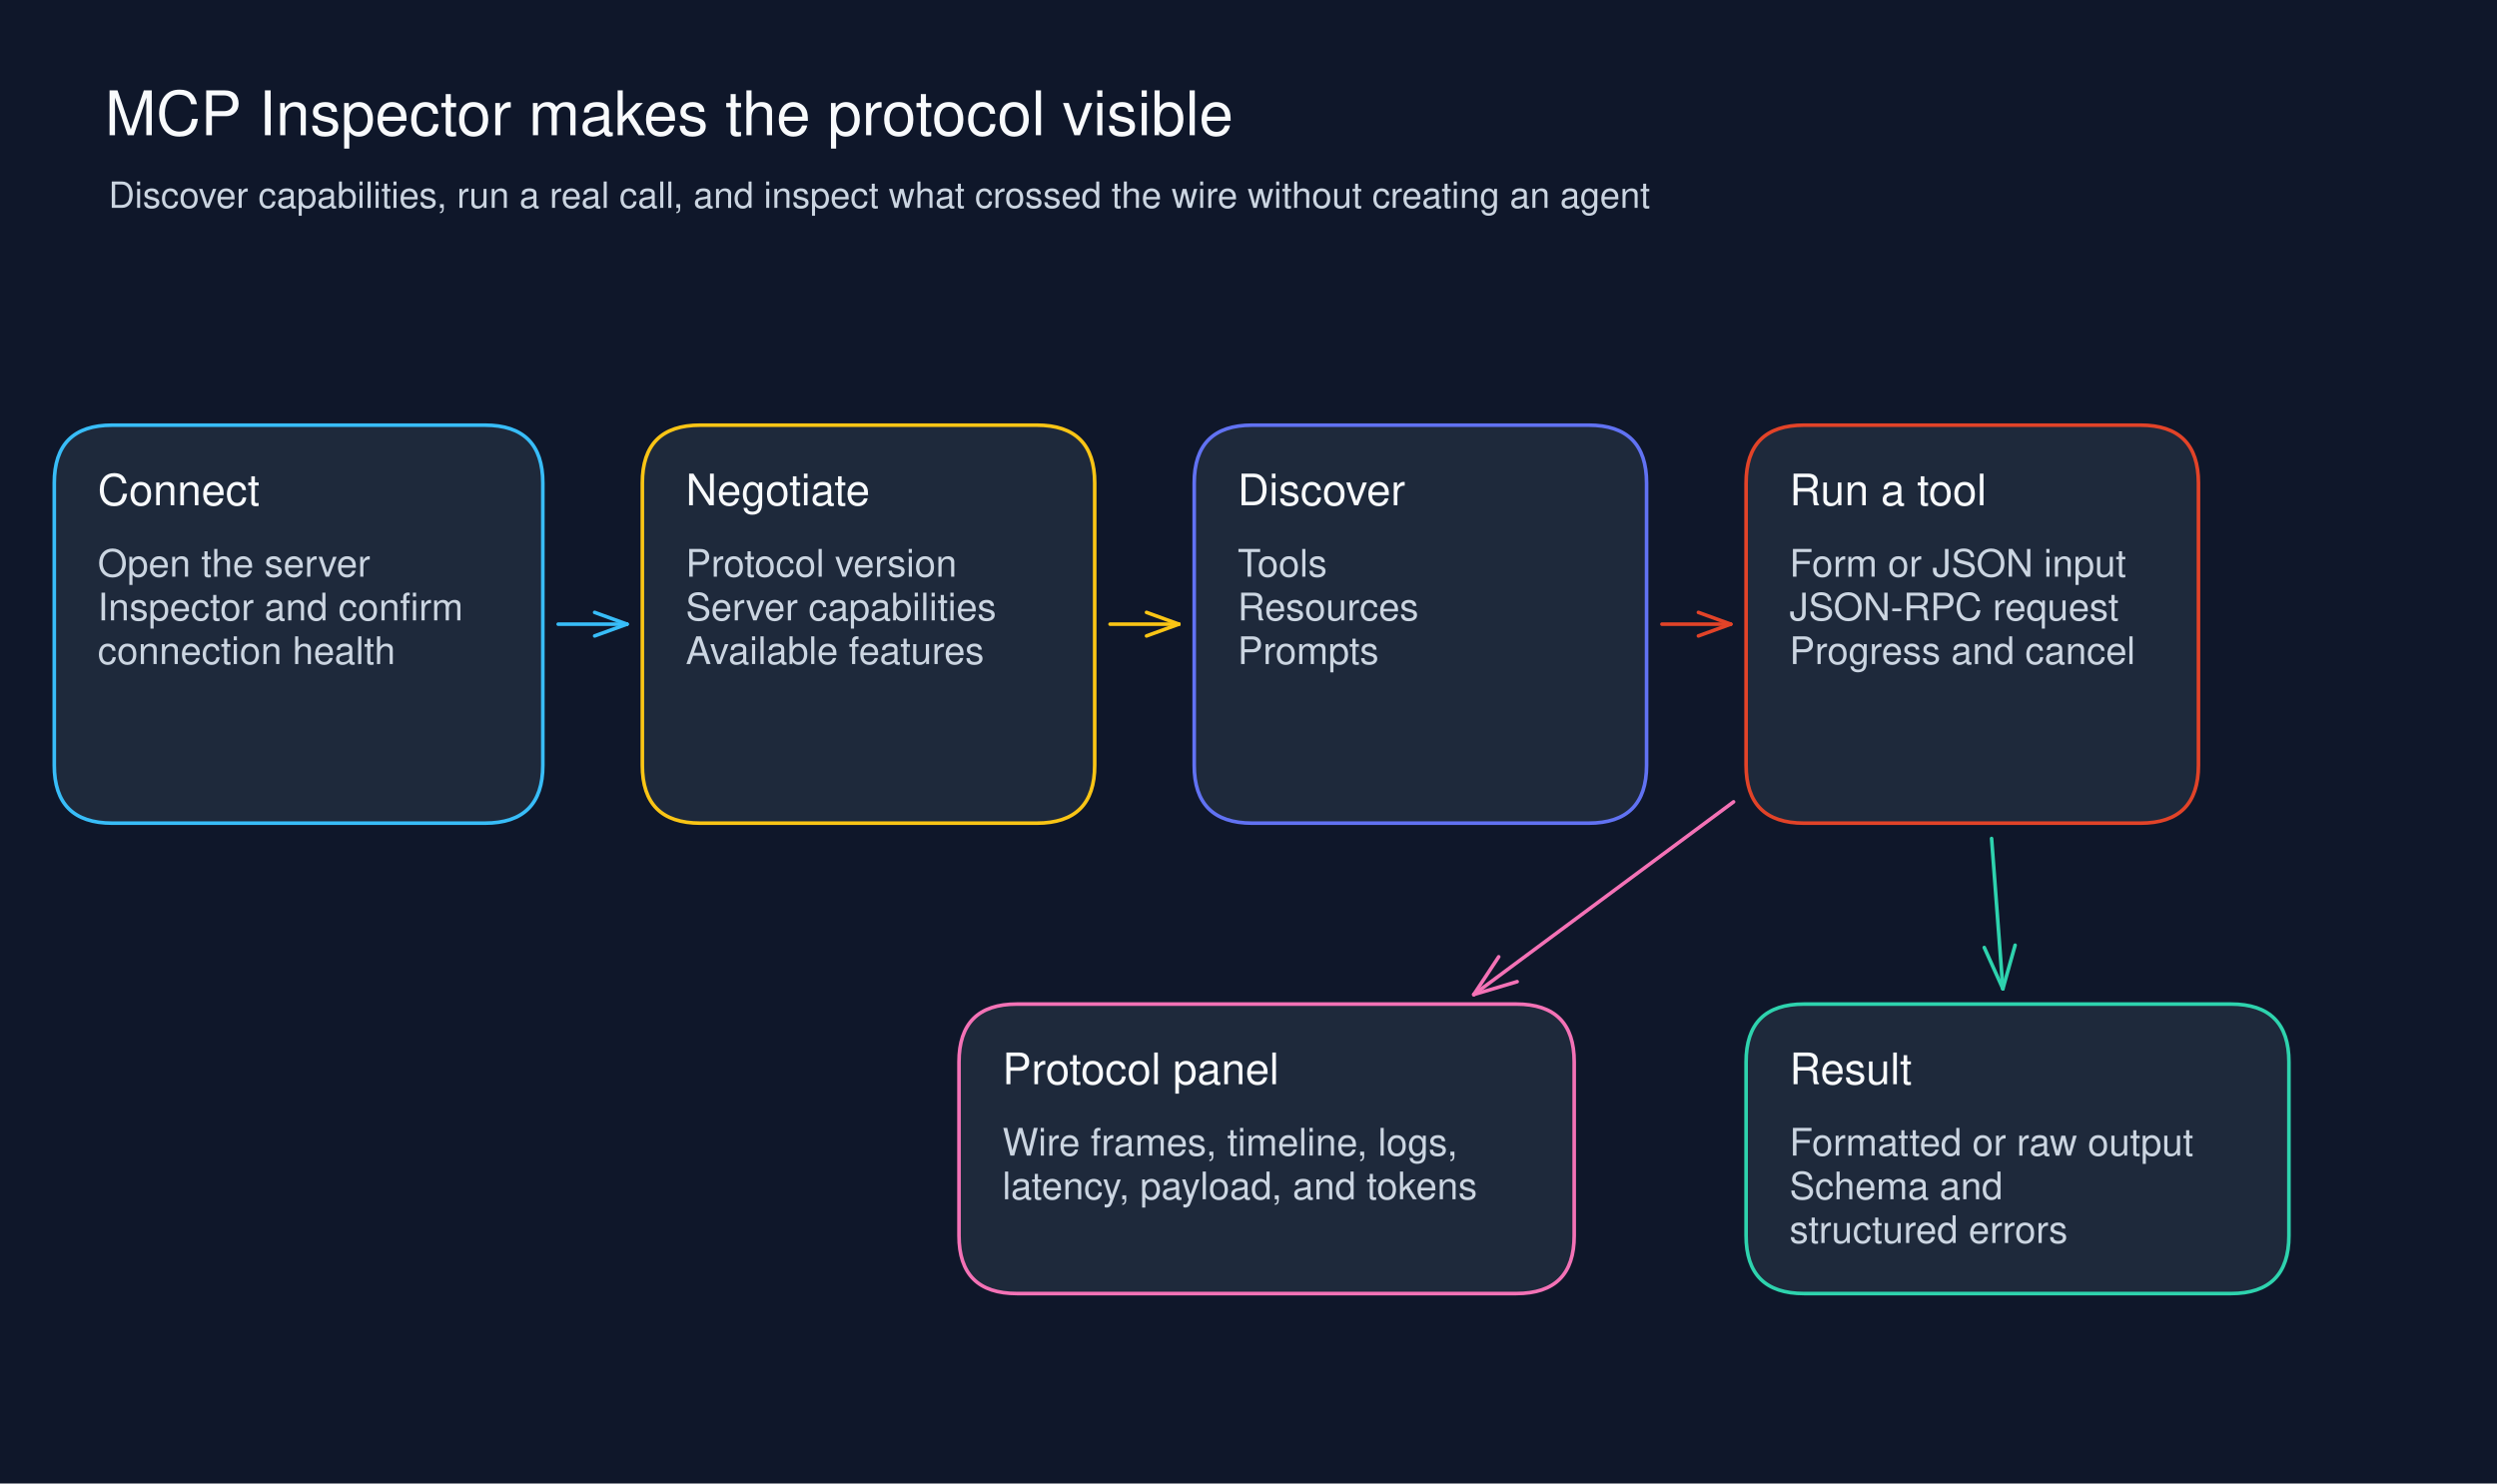
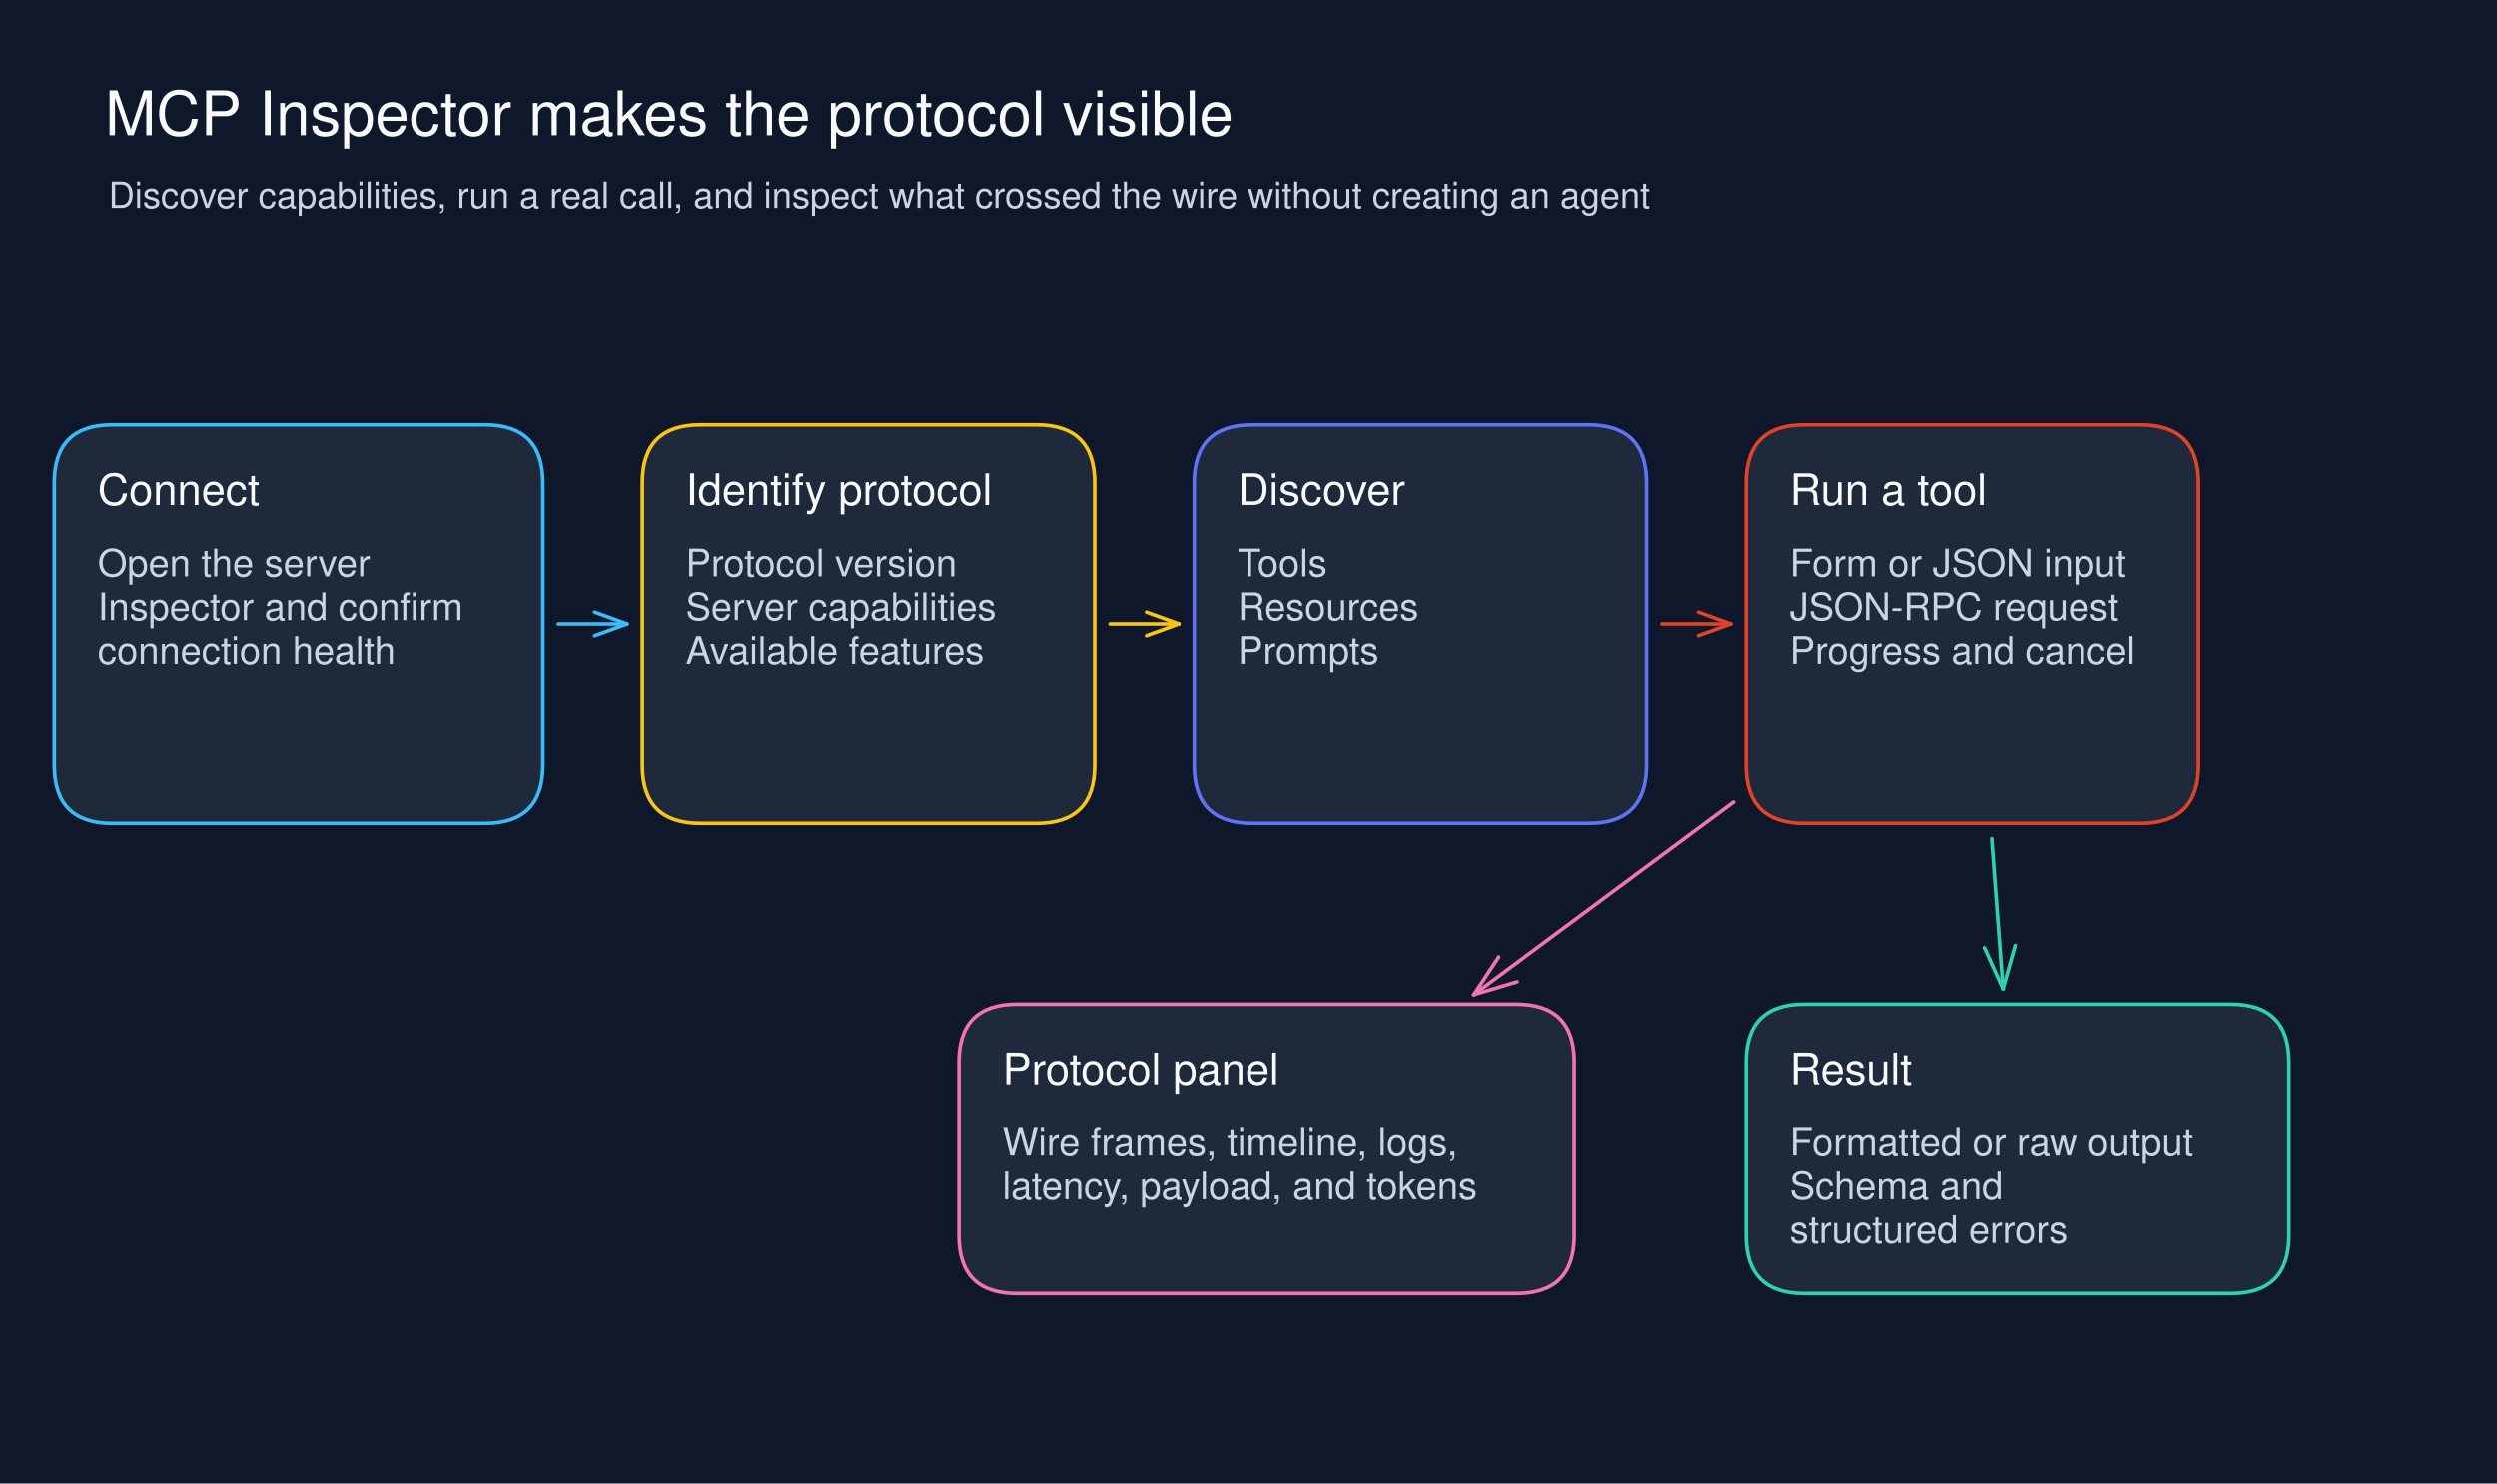
<svg xmlns="http://www.w3.org/2000/svg" version="1.1" viewBox="0 0 1380 820" width="1380" height="820">
  <defs>
    <style class="style-fonts">
      </style>
  </defs>
  <rect x="0" y="0" width="1380" height="820" fill="#0f172a" />
  <g stroke-linecap="round" transform="translate(10 10) rotate(0 680 400)">
-     <path d="M32 0 C378.51 0, 725.01 0, 1328 0 C1349.33 0, 1360 10.67, 1360 32 C1360 275.92, 1360 519.85, 1360 768 C1360 789.33, 1349.33 800, 1328 800 C996.78 800, 665.55 800, 32 800 C10.67 800, 0 789.33, 0 768 C0 566.23, 0 364.45, 0 32 C0 10.67, 10.67 0, 32 0" stroke="none" stroke-width="0" fill="#0f172a" />
-     <path d="M32 0 C352.24 0, 672.47 0, 1328 0 M32 0 C307.37 0, 582.73 0, 1328 0 M1328 0 C1349.33 0, 1360 10.67, 1360 32 M1328 0 C1349.33 0, 1360 10.67, 1360 32 M1360 32 C1360 324.85, 1360 617.71, 1360 768 M1360 32 C1360 228.84, 1360 425.67, 1360 768 M1360 768 C1360 789.33, 1349.33 800, 1328 800 M1360 768 C1360 789.33, 1349.33 800, 1328 800 M1328 800 C988.08 800, 648.15 800, 32 800 M1328 800 C889.99 800, 451.98 800, 32 800 M32 800 C10.67 800, 0 789.33, 0 768 M32 800 C10.67 800, 0 789.33, 0 768 M0 768 C0 568.19, 0 368.38, 0 32 M0 768 C0 536.7, 0 305.4, 0 32 M0 32 C0 10.67, 10.67 0, 32 0 M0 32 C0 10.67, 10.67 0, 32 0" stroke="#0f172a" stroke-width="1" fill="none" />
+     <path d="M32 0 C504.58 0, 977.16 0, 1328 0 C1349.33 0, 1360 10.67, 1360 32 C1360 183.38, 1360 334.77, 1360 768 C1360 789.33, 1349.33 800, 1328 800 C1028.11 800, 728.23 800, 32 800 C10.67 800, 0 789.33, 0 768 C0 476.18, 0 184.36, 0 32 C0 10.67, 10.67 0, 32 0" stroke="none" stroke-width="0" fill="#0f172a" />
+     <path d="M32 0 C507.02 0, 982.04 0, 1328 0 M32 0 C433.14 0, 834.27 0, 1328 0 M1328 0 C1349.33 0, 1360 10.67, 1360 32 M1328 0 C1349.33 0, 1360 10.67, 1360 32 M1360 32 C1360 290.93, 1360 549.86, 1360 768 M1360 32 C1360 241.99, 1360 451.99, 1360 768 M1360 768 C1360 789.33, 1349.33 800, 1328 800 M1360 768 C1360 789.33, 1349.33 800, 1328 800 M1328 800 C1046.11 800, 764.23 800, 32 800 M1328 800 C884.84 800, 441.68 800, 32 800 M32 800 C10.67 800, 0 789.33, 0 768 M32 800 C10.67 800, 0 789.33, 0 768 M0 768 C0 587.73, 0 407.45, 0 32 M0 768 C0 581.68, 0 395.35, 0 32 M0 32 C0 10.67, 10.67 0, 32 0 M0 32 C0 10.67, 10.67 0, 32 0" stroke="#0f172a" stroke-width="1" fill="none" />
  </g>
  <g stroke-linecap="round" transform="translate(30 235) rotate(0 135 110)">
-     <path d="M32 0 C113.02 0, 194.04 0, 238 0 C259.33 0, 270 10.67, 270 32 C270 77.57, 270 123.14, 270 188 C270 209.33, 259.33 220, 238 220 C194.78 220, 151.56 220, 32 220 C10.67 220, 0 209.33, 0 188 C0 127.37, 0 66.74, 0 32 C0 10.67, 10.67 0, 32 0" stroke="none" stroke-width="0" fill="#1e293b" />
-     <path d="M32 0 C98.49 0, 164.98 0, 238 0 M32 0 C94.37 0, 156.75 0, 238 0 M238 0 C259.33 0, 270 10.67, 270 32 M238 0 C259.33 0, 270 10.67, 270 32 M270 32 C270 94.19, 270 156.39, 270 188 M270 32 C270 78.94, 270 125.89, 270 188 M270 188 C270 209.33, 259.33 220, 238 220 M270 188 C270 209.33, 259.33 220, 238 220 M238 220 C195.36 220, 152.72 220, 32 220 M238 220 C193.32 220, 148.65 220, 32 220 M32 220 C10.67 220, 0 209.33, 0 188 M32 220 C10.67 220, 0 209.33, 0 188 M0 188 C0 127.9, 0 67.79, 0 32 M0 188 C0 152.38, 0 116.75, 0 32 M0 32 C0 10.67, 10.67 0, 32 0 M0 32 C0 10.67, 10.67 0, 32 0" stroke="#38bdf8" stroke-width="2" fill="none" />
+     <path d="M32 0 C73.49 0, 114.98 0, 238 0 C259.33 0, 270 10.67, 270 32 C270 71.6, 270 111.2, 270 188 C270 209.33, 259.33 220, 238 220 C191.15 220, 144.29 220, 32 220 C10.67 220, 0 209.33, 0 188 C0 135.08, 0 82.16, 0 32 C0 10.67, 10.67 0, 32 0" stroke="none" stroke-width="0" fill="#1e293b" />
+     <path d="M32 0 C81.83 0, 131.66 0, 238 0 M32 0 C112.97 0, 193.94 0, 238 0 M238 0 C259.33 0, 270 10.67, 270 32 M238 0 C259.33 0, 270 10.67, 270 32 M270 32 C270 92.85, 270 153.71, 270 188 M270 32 C270 83.07, 270 134.13, 270 188 M270 188 C270 209.33, 259.33 220, 238 220 M270 188 C270 209.33, 259.33 220, 238 220 M238 220 C164.48 220, 90.97 220, 32 220 M238 220 C158.03 220, 78.05 220, 32 220 M32 220 C10.67 220, 0 209.33, 0 188 M32 220 C10.67 220, 0 209.33, 0 188 M0 188 C0 141.75, 0 95.5, 0 32 M0 188 C0 141.57, 0 95.13, 0 32 M0 32 C0 10.67, 10.67 0, 32 0 M0 32 C0 10.67, 10.67 0, 32 0" stroke="#38bdf8" stroke-width="2" fill="none" />
  </g>
  <g stroke-linecap="round" transform="translate(355 235) rotate(0 125 110)">
-     <path d="M32 0 C102.68 0, 173.36 0, 218 0 C239.33 0, 250 10.67, 250 32 C250 67.72, 250 103.43, 250 188 C250 209.33, 239.33 220, 218 220 C157.06 220, 96.12 220, 32 220 C10.67 220, 0 209.33, 0 188 C0 154.53, 0 121.07, 0 32 C0 10.67, 10.67 0, 32 0" stroke="none" stroke-width="0" fill="#1e293b" />
-     <path d="M32 0 C88.94 0, 145.89 0, 218 0 M32 0 C72.35 0, 112.69 0, 218 0 M218 0 C239.33 0, 250 10.67, 250 32 M218 0 C239.33 0, 250 10.67, 250 32 M250 32 C250 81.97, 250 131.95, 250 188 M250 32 C250 74.78, 250 117.56, 250 188 M250 188 C250 209.33, 239.33 220, 218 220 M250 188 C250 209.33, 239.33 220, 218 220 M218 220 C169.9 220, 121.8 220, 32 220 M218 220 C156.21 220, 94.42 220, 32 220 M32 220 C10.67 220, 0 209.33, 0 188 M32 220 C10.67 220, 0 209.33, 0 188 M0 188 C0 145.63, 0 103.26, 0 32 M0 188 C0 129.4, 0 70.8, 0 32 M0 32 C0 10.67, 10.67 0, 32 0 M0 32 C0 10.67, 10.67 0, 32 0" stroke="#fac515" stroke-width="2" fill="none" />
+     <path d="M32 0 C93.2 0, 154.39 0, 218 0 C239.33 0, 250 10.67, 250 32 C250 83.69, 250 135.37, 250 188 C250 209.33, 239.33 220, 218 220 C160.59 220, 103.17 220, 32 220 C10.67 220, 0 209.33, 0 188 C0 148.84, 0 109.69, 0 32 C0 10.67, 10.67 0, 32 0" stroke="none" stroke-width="0" fill="#1e293b" />
+     <path d="M32 0 C93.06 0, 154.12 0, 218 0 M32 0 C71.76 0, 111.52 0, 218 0 M218 0 C239.33 0, 250 10.67, 250 32 M218 0 C239.33 0, 250 10.67, 250 32 M250 32 C250 86.94, 250 141.88, 250 188 M250 32 C250 71.29, 250 110.59, 250 188 M250 188 C250 209.33, 239.33 220, 218 220 M250 188 C250 209.33, 239.33 220, 218 220 M218 220 C156.89 220, 95.78 220, 32 220 M218 220 C178.2 220, 138.41 220, 32 220 M32 220 C10.67 220, 0 209.33, 0 188 M32 220 C10.67 220, 0 209.33, 0 188 M0 188 C0 127.72, 0 67.43, 0 32 M0 188 C0 146.88, 0 105.76, 0 32 M0 32 C0 10.67, 10.67 0, 32 0 M0 32 C0 10.67, 10.67 0, 32 0" stroke="#fac515" stroke-width="2" fill="none" />
  </g>
  <g stroke-linecap="round" transform="translate(660 235) rotate(0 125 110)">
-     <path d="M32 0 C89.99 0, 147.98 0, 218 0 C239.33 0, 250 10.67, 250 32 C250 84.45, 250 136.89, 250 188 C250 209.33, 239.33 220, 218 220 C167.54 220, 117.08 220, 32 220 C10.67 220, 0 209.33, 0 188 C0 146.12, 0 104.24, 0 32 C0 10.67, 10.67 0, 32 0" stroke="none" stroke-width="0" fill="#1e293b" />
-     <path d="M32 0 C98.09 0, 164.18 0, 218 0 M32 0 C90.38 0, 148.75 0, 218 0 M218 0 C239.33 0, 250 10.67, 250 32 M218 0 C239.33 0, 250 10.67, 250 32 M250 32 C250 91.13, 250 150.27, 250 188 M250 32 C250 81.08, 250 130.17, 250 188 M250 188 C250 209.33, 239.33 220, 218 220 M250 188 C250 209.33, 239.33 220, 218 220 M218 220 C152.92 220, 87.85 220, 32 220 M218 220 C156.03 220, 94.05 220, 32 220 M32 220 C10.67 220, 0 209.33, 0 188 M32 220 C10.67 220, 0 209.33, 0 188 M0 188 C0 143.65, 0 99.29, 0 32 M0 188 C0 128.85, 0 69.71, 0 32 M0 32 C0 10.67, 10.67 0, 32 0 M0 32 C0 10.67, 10.67 0, 32 0" stroke="#6172f3" stroke-width="2" fill="none" />
+     <path d="M32 0 C77.53 0, 123.05 0, 218 0 C239.33 0, 250 10.67, 250 32 C250 90.28, 250 148.55, 250 188 C250 209.33, 239.33 220, 218 220 C147.91 220, 77.83 220, 32 220 C10.67 220, 0 209.33, 0 188 C0 134.85, 0 81.71, 0 32 C0 10.67, 10.67 0, 32 0" stroke="none" stroke-width="0" fill="#1e293b" />
+     <path d="M32 0 C74.53 0, 117.05 0, 218 0 M32 0 C76.44 0, 120.87 0, 218 0 M218 0 C239.33 0, 250 10.67, 250 32 M218 0 C239.33 0, 250 10.67, 250 32 M250 32 C250 87.47, 250 142.94, 250 188 M250 32 C250 76.91, 250 121.81, 250 188 M250 188 C250 209.33, 239.33 220, 218 220 M250 188 C250 209.33, 239.33 220, 218 220 M218 220 C146.27 220, 74.54 220, 32 220 M218 220 C170.13 220, 122.26 220, 32 220 M32 220 C10.67 220, 0 209.33, 0 188 M32 220 C10.67 220, 0 209.33, 0 188 M0 188 C0 143.08, 0 98.17, 0 32 M0 188 C0 154.14, 0 120.27, 0 32 M0 32 C0 10.67, 10.67 0, 32 0 M0 32 C0 10.67, 10.67 0, 32 0" stroke="#6172f3" stroke-width="2" fill="none" />
  </g>
  <g stroke-linecap="round" transform="translate(965 235) rotate(0 125 110)">
-     <path d="M32 0 C89.79 0, 147.58 0, 218 0 C239.33 0, 250 10.67, 250 32 C250 94.06, 250 156.12, 250 188 C250 209.33, 239.33 220, 218 220 C180.51 220, 143.03 220, 32 220 C10.67 220, 0 209.33, 0 188 C0 154.18, 0 120.36, 0 32 C0 10.67, 10.67 0, 32 0" stroke="none" stroke-width="0" fill="#1e293b" />
-     <path d="M32 0 C91.26 0, 150.53 0, 218 0 M32 0 C101.78 0, 171.55 0, 218 0 M218 0 C239.33 0, 250 10.67, 250 32 M218 0 C239.33 0, 250 10.67, 250 32 M250 32 C250 67.58, 250 103.15, 250 188 M250 32 C250 76.21, 250 120.42, 250 188 M250 188 C250 209.33, 239.33 220, 218 220 M250 188 C250 209.33, 239.33 220, 218 220 M218 220 C163.54 220, 109.07 220, 32 220 M218 220 C143.83 220, 69.66 220, 32 220 M32 220 C10.67 220, 0 209.33, 0 188 M32 220 C10.67 220, 0 209.33, 0 188 M0 188 C0 131.66, 0 75.32, 0 32 M0 188 C0 129.88, 0 71.76, 0 32 M0 32 C0 10.67, 10.67 0, 32 0 M0 32 C0 10.67, 10.67 0, 32 0" stroke="#e24328" stroke-width="2" fill="none" />
+     <path d="M32 0 C96.95 0, 161.91 0, 218 0 C239.33 0, 250 10.67, 250 32 C250 74.4, 250 116.8, 250 188 C250 209.33, 239.33 220, 218 220 C150.23 220, 82.47 220, 32 220 C10.67 220, 0 209.33, 0 188 C0 127.83, 0 67.67, 0 32 C0 10.67, 10.67 0, 32 0" stroke="none" stroke-width="0" fill="#1e293b" />
+     <path d="M32 0 C103.69 0, 175.38 0, 218 0 M32 0 C102.11 0, 172.22 0, 218 0 M218 0 C239.33 0, 250 10.67, 250 32 M218 0 C239.33 0, 250 10.67, 250 32 M250 32 C250 86.38, 250 140.76, 250 188 M250 32 C250 90.09, 250 148.19, 250 188 M250 188 C250 209.33, 239.33 220, 218 220 M250 188 C250 209.33, 239.33 220, 218 220 M218 220 C147.45 220, 76.9 220, 32 220 M218 220 C179.96 220, 141.93 220, 32 220 M32 220 C10.67 220, 0 209.33, 0 188 M32 220 C10.67 220, 0 209.33, 0 188 M0 188 C0 136.64, 0 85.28, 0 32 M0 188 C0 133.14, 0 78.27, 0 32 M0 32 C0 10.67, 10.67 0, 32 0 M0 32 C0 10.67, 10.67 0, 32 0" stroke="#e24328" stroke-width="2" fill="none" />
  </g>
  <g stroke-linecap="round" transform="translate(965 555) rotate(0 150 80)">
-     <path d="M32 0 C100.25 0, 168.51 0, 268 0 C289.33 0, 300 10.67, 300 32 C300 58.09, 300 84.18, 300 128 C300 149.33, 289.33 160, 268 160 C215.87 160, 163.75 160, 32 160 C10.67 160, 0 149.33, 0 128 C0 90.1, 0 52.2, 0 32 C0 10.67, 10.67 0, 32 0" stroke="none" stroke-width="0" fill="#1e293b" />
-     <path d="M32 0 C82.23 0, 132.47 0, 268 0 M32 0 C97.09 0, 162.19 0, 268 0 M268 0 C289.33 0, 300 10.67, 300 32 M268 0 C289.33 0, 300 10.67, 300 32 M300 32 C300 59.29, 300 86.58, 300 128 M300 32 C300 63.63, 300 95.26, 300 128 M300 128 C300 149.33, 289.33 160, 268 160 M300 128 C300 149.33, 289.33 160, 268 160 M268 160 C175.51 160, 83.01 160, 32 160 M268 160 C206.85 160, 145.69 160, 32 160 M32 160 C10.67 160, 0 149.33, 0 128 M32 160 C10.67 160, 0 149.33, 0 128 M0 128 C0 108.49, 0 88.97, 0 32 M0 128 C0 100.69, 0 73.38, 0 32 M0 32 C0 10.67, 10.67 0, 32 0 M0 32 C0 10.67, 10.67 0, 32 0" stroke="#2ed3ae" stroke-width="2" fill="none" />
+     <path d="M32 0 C90.99 0, 149.98 0, 268 0 C289.33 0, 300 10.67, 300 32 C300 58.33, 300 84.66, 300 128 C300 149.33, 289.33 160, 268 160 C188.85 160, 109.71 160, 32 160 C10.67 160, 0 149.33, 0 128 C0 94.97, 0 61.93, 0 32 C0 10.67, 10.67 0, 32 0" stroke="none" stroke-width="0" fill="#1e293b" />
+     <path d="M32 0 C110.58 0, 189.16 0, 268 0 M32 0 C84.12 0, 136.25 0, 268 0 M268 0 C289.33 0, 300 10.67, 300 32 M268 0 C289.33 0, 300 10.67, 300 32 M300 32 C300 66.36, 300 100.72, 300 128 M300 32 C300 56.07, 300 80.15, 300 128 M300 128 C300 149.33, 289.33 160, 268 160 M300 128 C300 149.33, 289.33 160, 268 160 M268 160 C193.65 160, 119.3 160, 32 160 M268 160 C188.19 160, 108.37 160, 32 160 M32 160 C10.67 160, 0 149.33, 0 128 M32 160 C10.67 160, 0 149.33, 0 128 M0 128 C0 97.92, 0 67.84, 0 32 M0 128 C0 91.96, 0 55.93, 0 32 M0 32 C0 10.67, 10.67 0, 32 0 M0 32 C0 10.67, 10.67 0, 32 0" stroke="#2ed3ae" stroke-width="2" fill="none" />
  </g>
  <g stroke-linecap="round" transform="translate(530 555) rotate(0 170 80)">
-     <path d="M32 0 C118.12 0, 204.24 0, 308 0 C329.33 0, 340 10.67, 340 32 C340 57.42, 340 82.84, 340 128 C340 149.33, 329.33 160, 308 160 C220.43 160, 132.86 160, 32 160 C10.67 160, 0 149.33, 0 128 C0 104.89, 0 81.79, 0 32 C0 10.67, 10.67 0, 32 0" stroke="none" stroke-width="0" fill="#1e293b" />
-     <path d="M32 0 C123.41 0, 214.82 0, 308 0 M32 0 C132.18 0, 232.36 0, 308 0 M308 0 C329.33 0, 340 10.67, 340 32 M308 0 C329.33 0, 340 10.67, 340 32 M340 32 C340 52.89, 340 73.78, 340 128 M340 32 C340 55.75, 340 79.5, 340 128 M340 128 C340 149.33, 329.33 160, 308 160 M340 128 C340 149.33, 329.33 160, 308 160 M308 160 C240.16 160, 172.32 160, 32 160 M308 160 C230.05 160, 152.1 160, 32 160 M32 160 C10.67 160, 0 149.33, 0 128 M32 160 C10.67 160, 0 149.33, 0 128 M0 128 C0 104.99, 0 81.97, 0 32 M0 128 C0 103.26, 0 78.52, 0 32 M0 32 C0 10.67, 10.67 0, 32 0 M0 32 C0 10.67, 10.67 0, 32 0" stroke="#f472b6" stroke-width="2" fill="none" />
+     <path d="M32 0 C99.89 0, 167.79 0, 308 0 C329.33 0, 340 10.67, 340 32 C340 62.72, 340 93.44, 340 128 C340 149.33, 329.33 160, 308 160 C211.95 160, 115.9 160, 32 160 C10.67 160, 0 149.33, 0 128 C0 94.2, 0 60.4, 0 32 C0 10.67, 10.67 0, 32 0" stroke="none" stroke-width="0" fill="#1e293b" />
+     <path d="M32 0 C112.89 0, 193.79 0, 308 0 M32 0 C137.16 0, 242.31 0, 308 0 M308 0 C329.33 0, 340 10.67, 340 32 M308 0 C329.33 0, 340 10.67, 340 32 M340 32 C340 63.21, 340 94.41, 340 128 M340 32 C340 64.4, 340 96.79, 340 128 M340 128 C340 149.33, 329.33 160, 308 160 M340 128 C340 149.33, 329.33 160, 308 160 M308 160 C250.69 160, 193.38 160, 32 160 M308 160 C228.58 160, 149.15 160, 32 160 M32 160 C10.67 160, 0 149.33, 0 128 M32 160 C10.67 160, 0 149.33, 0 128 M0 128 C0 90.55, 0 53.1, 0 32 M0 128 C0 94.38, 0 60.76, 0 32 M0 32 C0 10.67, 10.67 0, 32 0 M0 32 C0 10.67, 10.67 0, 32 0" stroke="#f472b6" stroke-width="2" fill="none" />
  </g>
  <g stroke-linecap="round">
    <g transform="translate(308.5 345) rotate(0 19 0)">
-       <path d="M0 0 C8.07 0, 16.15 0, 38 0 M0 0 C12.94 0, 25.88 0, 38 0" stroke="#38bdf8" stroke-width="2" fill="none" />
+       <path d="M0 0 C11.76 0, 23.52 0, 38 0 M0 0 C14.85 0, 29.71 0, 38 0" stroke="#38bdf8" stroke-width="2" fill="none" />
    </g>
    <g transform="translate(308.5 345) rotate(0 19 0)">
-       <path d="M20.15 6.5 C23.94 5.12, 27.73 3.74, 38 0 M20.15 6.5 C26.22 4.29, 32.3 2.07, 38 0" stroke="#38bdf8" stroke-width="2" fill="none" />
+       <path d="M20.15 6.5 C25.67 4.49, 31.2 2.48, 38 0 M20.15 6.5 C27.13 3.96, 34.1 1.42, 38 0" stroke="#38bdf8" stroke-width="2" fill="none" />
    </g>
    <g transform="translate(308.5 345) rotate(0 19 0)">
-       <path d="M20.15 -6.5 C23.94 -5.12, 27.73 -3.74, 38 0 M20.15 -6.5 C26.22 -4.29, 32.3 -2.07, 38 0" stroke="#38bdf8" stroke-width="2" fill="none" />
+       <path d="M20.15 -6.5 C25.67 -4.49, 31.2 -2.48, 38 0 M20.15 -6.5 C27.13 -3.96, 34.1 -1.42, 38 0" stroke="#38bdf8" stroke-width="2" fill="none" />
    </g>
  </g>
  <mask />
  <g stroke-linecap="round">
    <g transform="translate(613.5 345) rotate(0 19 0)">
-       <path d="M0 0 C11.51 0, 23.01 0, 38 0 M0 0 C12.3 0, 24.6 0, 38 0" stroke="#fac515" stroke-width="2" fill="none" />
+       <path d="M0 0 C14.94 0, 29.87 0, 38 0 M0 0 C8.88 0, 17.77 0, 38 0" stroke="#fac515" stroke-width="2" fill="none" />
    </g>
    <g transform="translate(613.5 345) rotate(0 19 0)">
-       <path d="M20.15 6.5 C25.55 4.53, 30.96 2.56, 38 0 M20.15 6.5 C25.93 4.39, 31.71 2.29, 38 0" stroke="#fac515" stroke-width="2" fill="none" />
+       <path d="M20.15 6.5 C27.16 3.94, 34.18 1.39, 38 0 M20.15 6.5 C24.32 4.98, 28.49 3.46, 38 0" stroke="#fac515" stroke-width="2" fill="none" />
    </g>
    <g transform="translate(613.5 345) rotate(0 19 0)">
-       <path d="M20.15 -6.5 C25.55 -4.53, 30.96 -2.56, 38 0 M20.15 -6.5 C25.93 -4.39, 31.71 -2.29, 38 0" stroke="#fac515" stroke-width="2" fill="none" />
+       <path d="M20.15 -6.5 C27.16 -3.94, 34.18 -1.39, 38 0 M20.15 -6.5 C24.32 -4.98, 28.49 -3.46, 38 0" stroke="#fac515" stroke-width="2" fill="none" />
    </g>
  </g>
  <mask />
  <g stroke-linecap="round">
    <g transform="translate(918.5 345) rotate(0 19 0)">
-       <path d="M0 0 C8.24 0, 16.49 0, 38 0 M0 0 C7.95 0, 15.91 0, 38 0" stroke="#e24328" stroke-width="2" fill="none" />
+       <path d="M0 0 C8.12 0, 16.25 0, 38 0 M0 0 C10.93 0, 21.87 0, 38 0" stroke="#e24328" stroke-width="2" fill="none" />
    </g>
    <g transform="translate(918.5 345) rotate(0 19 0)">
-       <path d="M20.15 6.5 C24.02 5.09, 27.89 3.68, 38 0 M20.15 6.5 C23.88 5.14, 27.62 3.78, 38 0" stroke="#e24328" stroke-width="2" fill="none" />
+       <path d="M20.15 6.5 C23.96 5.11, 27.78 3.72, 38 0 M20.15 6.5 C25.28 4.63, 30.42 2.76, 38 0" stroke="#e24328" stroke-width="2" fill="none" />
    </g>
    <g transform="translate(918.5 345) rotate(0 19 0)">
-       <path d="M20.15 -6.5 C24.02 -5.09, 27.89 -3.68, 38 0 M20.15 -6.5 C23.88 -5.14, 27.62 -3.78, 38 0" stroke="#e24328" stroke-width="2" fill="none" />
+       <path d="M20.15 -6.5 C23.96 -5.11, 27.78 -3.72, 38 0 M20.15 -6.5 C25.28 -4.63, 30.42 -2.76, 38 0" stroke="#e24328" stroke-width="2" fill="none" />
    </g>
  </g>
  <mask />
  <g stroke-linecap="round">
    <g transform="translate(1100.67 463.4704) rotate(0 3.123238 41.52956)">
-       <path d="M0 0 C1.96 26.07, 3.92 52.14, 6.25 83.06 M0 0 C1.93 25.65, 3.86 51.3, 6.25 83.06" stroke="#2ed3ae" stroke-width="2" fill="none" />
+       <path d="M0 0 C1.49 19.84, 2.98 39.69, 6.25 83.06 M0 0 C2.15 28.56, 4.3 57.12, 6.25 83.06" stroke="#2ed3ae" stroke-width="2" fill="none" />
    </g>
    <g transform="translate(1100.67 463.4704) rotate(0 3.123238 41.52956)">
-       <path d="M-4.04 60.27 C-0.81 67.43, 2.42 74.58, 6.25 83.06 M-4.04 60.27 C-0.86 67.31, 2.31 74.35, 6.25 83.06" stroke="#2ed3ae" stroke-width="2" fill="none" />
+       <path d="M-4.04 60.27 C-1.58 65.72, 0.87 71.16, 6.25 83.06 M-4.04 60.27 C-0.5 68.11, 3.03 75.94, 6.25 83.06" stroke="#2ed3ae" stroke-width="2" fill="none" />
    </g>
    <g transform="translate(1100.67 463.4704) rotate(0 3.123238 41.52956)">
-       <path d="M13.01 58.99 C10.89 66.55, 8.77 74.1, 6.25 83.06 M13.01 58.99 C10.92 66.42, 8.83 73.86, 6.25 83.06" stroke="#2ed3ae" stroke-width="2" fill="none" />
+       <path d="M13.01 58.99 C11.4 64.74, 9.78 70.49, 6.25 83.06 M13.01 58.99 C10.69 67.27, 8.36 75.54, 6.25 83.06" stroke="#2ed3ae" stroke-width="2" fill="none" />
    </g>
  </g>
  <mask />
  <g stroke-linecap="round">
    <g transform="translate(958.0803 443.2223) rotate(0 -71.7872 53.25202)">
-       <path d="M0 0 C-53.86 39.95, -107.72 79.91, -143.57 106.5 M0 0 C-49.22 36.51, -98.44 73.02, -143.57 106.5" stroke="#f472b6" stroke-width="2" fill="none" />
+       <path d="M0 0 C-54.12 40.14, -108.23 80.29, -143.57 106.5 M0 0 C-51.95 38.54, -103.9 77.07, -143.57 106.5" stroke="#f472b6" stroke-width="2" fill="none" />
    </g>
    <g transform="translate(958.0803 443.2223) rotate(0 -71.7872 53.25202)">
-       <path d="M-129.8 85.64 C-134.97 93.47, -140.13 101.29, -143.57 106.5 M-129.8 85.64 C-134.52 92.79, -139.24 99.95, -143.57 106.5" stroke="#f472b6" stroke-width="2" fill="none" />
+       <path d="M-129.8 85.64 C-134.99 93.5, -140.18 101.37, -143.57 106.5 M-129.8 85.64 C-134.78 93.19, -139.77 100.74, -143.57 106.5" stroke="#f472b6" stroke-width="2" fill="none" />
    </g>
    <g transform="translate(958.0803 443.2223) rotate(0 -71.7872 53.25202)">
-       <path d="M-119.61 99.38 C-128.6 102.05, -137.59 104.72, -143.57 106.5 M-119.61 99.38 C-127.83 101.82, -136.04 104.26, -143.57 106.5" stroke="#f472b6" stroke-width="2" fill="none" />
+       <path d="M-119.61 99.38 C-128.64 102.06, -137.68 104.75, -143.57 106.5 M-119.61 99.38 C-128.28 101.95, -136.95 104.53, -143.57 106.5" stroke="#f472b6" stroke-width="2" fill="none" />
    </g>
  </g>
  <mask />
  <g transform="translate(58 46) rotate(0 312.7402 19.55)">
    <text x="0" y="28.731" font-family="Helvetica, Segoe UI Emoji" font-size="34px" fill="#f8fafc" text-anchor="start" style="white-space: pre;" direction="ltr" dominant-baseline="alphabetic">MCP Inspector makes the protocol visible</text>
  </g>
  <g transform="translate(60 98) rotate(0 427.4463 11.5)">
    <text x="0" y="16.9" font-family="Helvetica, Segoe UI Emoji" font-size="20px" fill="#cbd5e1" text-anchor="start" style="white-space: pre;" direction="ltr" dominant-baseline="alphabetic">Discover capabilities, run a real call, and inspect what crossed the wire without creating an agent</text>
  </g>
  <g transform="translate(54 259) rotate(0 44.69531 13.8)">
    <text x="0" y="20.28" font-family="Helvetica, Segoe UI Emoji" font-size="24px" fill="#f8fafc" text-anchor="start" style="white-space: pre;" direction="ltr" dominant-baseline="alphabetic">Connect</text>
  </g>
  <g transform="translate(54 301) rotate(0 100.9651 36.225)">
    <text x="0" y="17.745" font-family="Helvetica, Segoe UI Emoji" font-size="21px" fill="#cbd5e1" text-anchor="start" style="white-space: pre;" direction="ltr" dominant-baseline="alphabetic">Open the server</text>
    <text x="0" y="41.895" font-family="Helvetica, Segoe UI Emoji" font-size="21px" fill="#cbd5e1" text-anchor="start" style="white-space: pre;" direction="ltr" dominant-baseline="alphabetic">Inspector and confirm</text>
    <text x="0" y="66.045" font-family="Helvetica, Segoe UI Emoji" font-size="21px" fill="#cbd5e1" text-anchor="start" style="white-space: pre;" direction="ltr" dominant-baseline="alphabetic">connection health</text>
  </g>
-   <g transform="translate(379 259) rotate(0 51.36914 13.8)">
-     <text x="0" y="20.28" font-family="Helvetica, Segoe UI Emoji" font-size="24px" fill="#f8fafc" text-anchor="start" style="white-space: pre;" direction="ltr" dominant-baseline="alphabetic">Negotiate</text>
+   <g transform="translate(379 259) rotate(0 84.71484 13.8)">
+     <text x="0" y="20.28" font-family="Helvetica, Segoe UI Emoji" font-size="24px" fill="#f8fafc" text-anchor="start" style="white-space: pre;" direction="ltr" dominant-baseline="alphabetic">Identify protocol</text>
  </g>
  <g transform="translate(379 301) rotate(0 85.78931 36.225)">
    <text x="0" y="17.745" font-family="Helvetica, Segoe UI Emoji" font-size="21px" fill="#cbd5e1" text-anchor="start" style="white-space: pre;" direction="ltr" dominant-baseline="alphabetic">Protocol version</text>
    <text x="0" y="41.895" font-family="Helvetica, Segoe UI Emoji" font-size="21px" fill="#cbd5e1" text-anchor="start" style="white-space: pre;" direction="ltr" dominant-baseline="alphabetic">Server capabilities</text>
    <text x="0" y="66.045" font-family="Helvetica, Segoe UI Emoji" font-size="21px" fill="#cbd5e1" text-anchor="start" style="white-space: pre;" direction="ltr" dominant-baseline="alphabetic">Available features</text>
  </g>
  <g transform="translate(684 259) rotate(0 46.67578 13.8)">
    <text x="0" y="20.28" font-family="Helvetica, Segoe UI Emoji" font-size="24px" fill="#f8fafc" text-anchor="start" style="white-space: pre;" direction="ltr" dominant-baseline="alphabetic">Discover</text>
  </g>
  <g transform="translate(684 301) rotate(0 50.18774 36.225)">
    <text x="0" y="17.745" font-family="Helvetica, Segoe UI Emoji" font-size="21px" fill="#cbd5e1" text-anchor="start" style="white-space: pre;" direction="ltr" dominant-baseline="alphabetic">Tools</text>
    <text x="0" y="41.895" font-family="Helvetica, Segoe UI Emoji" font-size="21px" fill="#cbd5e1" text-anchor="start" style="white-space: pre;" direction="ltr" dominant-baseline="alphabetic">Resources</text>
    <text x="0" y="66.045" font-family="Helvetica, Segoe UI Emoji" font-size="21px" fill="#cbd5e1" text-anchor="start" style="white-space: pre;" direction="ltr" dominant-baseline="alphabetic">Prompts</text>
  </g>
  <g transform="translate(989 259) rotate(0 54.70312 13.8)">
    <text x="0" y="20.28" font-family="Helvetica, Segoe UI Emoji" font-size="24px" fill="#f8fafc" text-anchor="start" style="white-space: pre;" direction="ltr" dominant-baseline="alphabetic">Run a tool</text>
  </g>
  <g transform="translate(989 301) rotate(0 95.72021 36.225)">
    <text x="0" y="17.745" font-family="Helvetica, Segoe UI Emoji" font-size="21px" fill="#cbd5e1" text-anchor="start" style="white-space: pre;" direction="ltr" dominant-baseline="alphabetic">Form or JSON input</text>
    <text x="0" y="41.895" font-family="Helvetica, Segoe UI Emoji" font-size="21px" fill="#cbd5e1" text-anchor="start" style="white-space: pre;" direction="ltr" dominant-baseline="alphabetic">JSON-RPC request</text>
    <text x="0" y="66.045" font-family="Helvetica, Segoe UI Emoji" font-size="21px" fill="#cbd5e1" text-anchor="start" style="white-space: pre;" direction="ltr" dominant-baseline="alphabetic">Progress and cancel</text>
  </g>
  <g transform="translate(989 579) rotate(0 34.01367 13.8)">
    <text x="0" y="20.28" font-family="Helvetica, Segoe UI Emoji" font-size="24px" fill="#f8fafc" text-anchor="start" style="white-space: pre;" direction="ltr" dominant-baseline="alphabetic">Result</text>
  </g>
  <g transform="translate(989 621) rotate(0 112.0496 36.225)">
    <text x="0" y="17.745" font-family="Helvetica, Segoe UI Emoji" font-size="21px" fill="#cbd5e1" text-anchor="start" style="white-space: pre;" direction="ltr" dominant-baseline="alphabetic">Formatted or raw output</text>
    <text x="0" y="41.895" font-family="Helvetica, Segoe UI Emoji" font-size="21px" fill="#cbd5e1" text-anchor="start" style="white-space: pre;" direction="ltr" dominant-baseline="alphabetic">Schema and</text>
    <text x="0" y="66.045" font-family="Helvetica, Segoe UI Emoji" font-size="21px" fill="#cbd5e1" text-anchor="start" style="white-space: pre;" direction="ltr" dominant-baseline="alphabetic">structured errors</text>
  </g>
  <g transform="translate(554 579) rotate(0 76.7168 13.8)">
    <text x="0" y="20.28" font-family="Helvetica, Segoe UI Emoji" font-size="24px" fill="#f8fafc" text-anchor="start" style="white-space: pre;" direction="ltr" dominant-baseline="alphabetic">Protocol panel</text>
  </g>
  <g transform="translate(554 621) rotate(0 132.3164 24.15)">
    <text x="0" y="17.745" font-family="Helvetica, Segoe UI Emoji" font-size="21px" fill="#cbd5e1" text-anchor="start" style="white-space: pre;" direction="ltr" dominant-baseline="alphabetic">Wire frames, timeline, logs,</text>
    <text x="0" y="41.895" font-family="Helvetica, Segoe UI Emoji" font-size="21px" fill="#cbd5e1" text-anchor="start" style="white-space: pre;" direction="ltr" dominant-baseline="alphabetic">latency, payload, and tokens</text>
  </g>
</svg>
